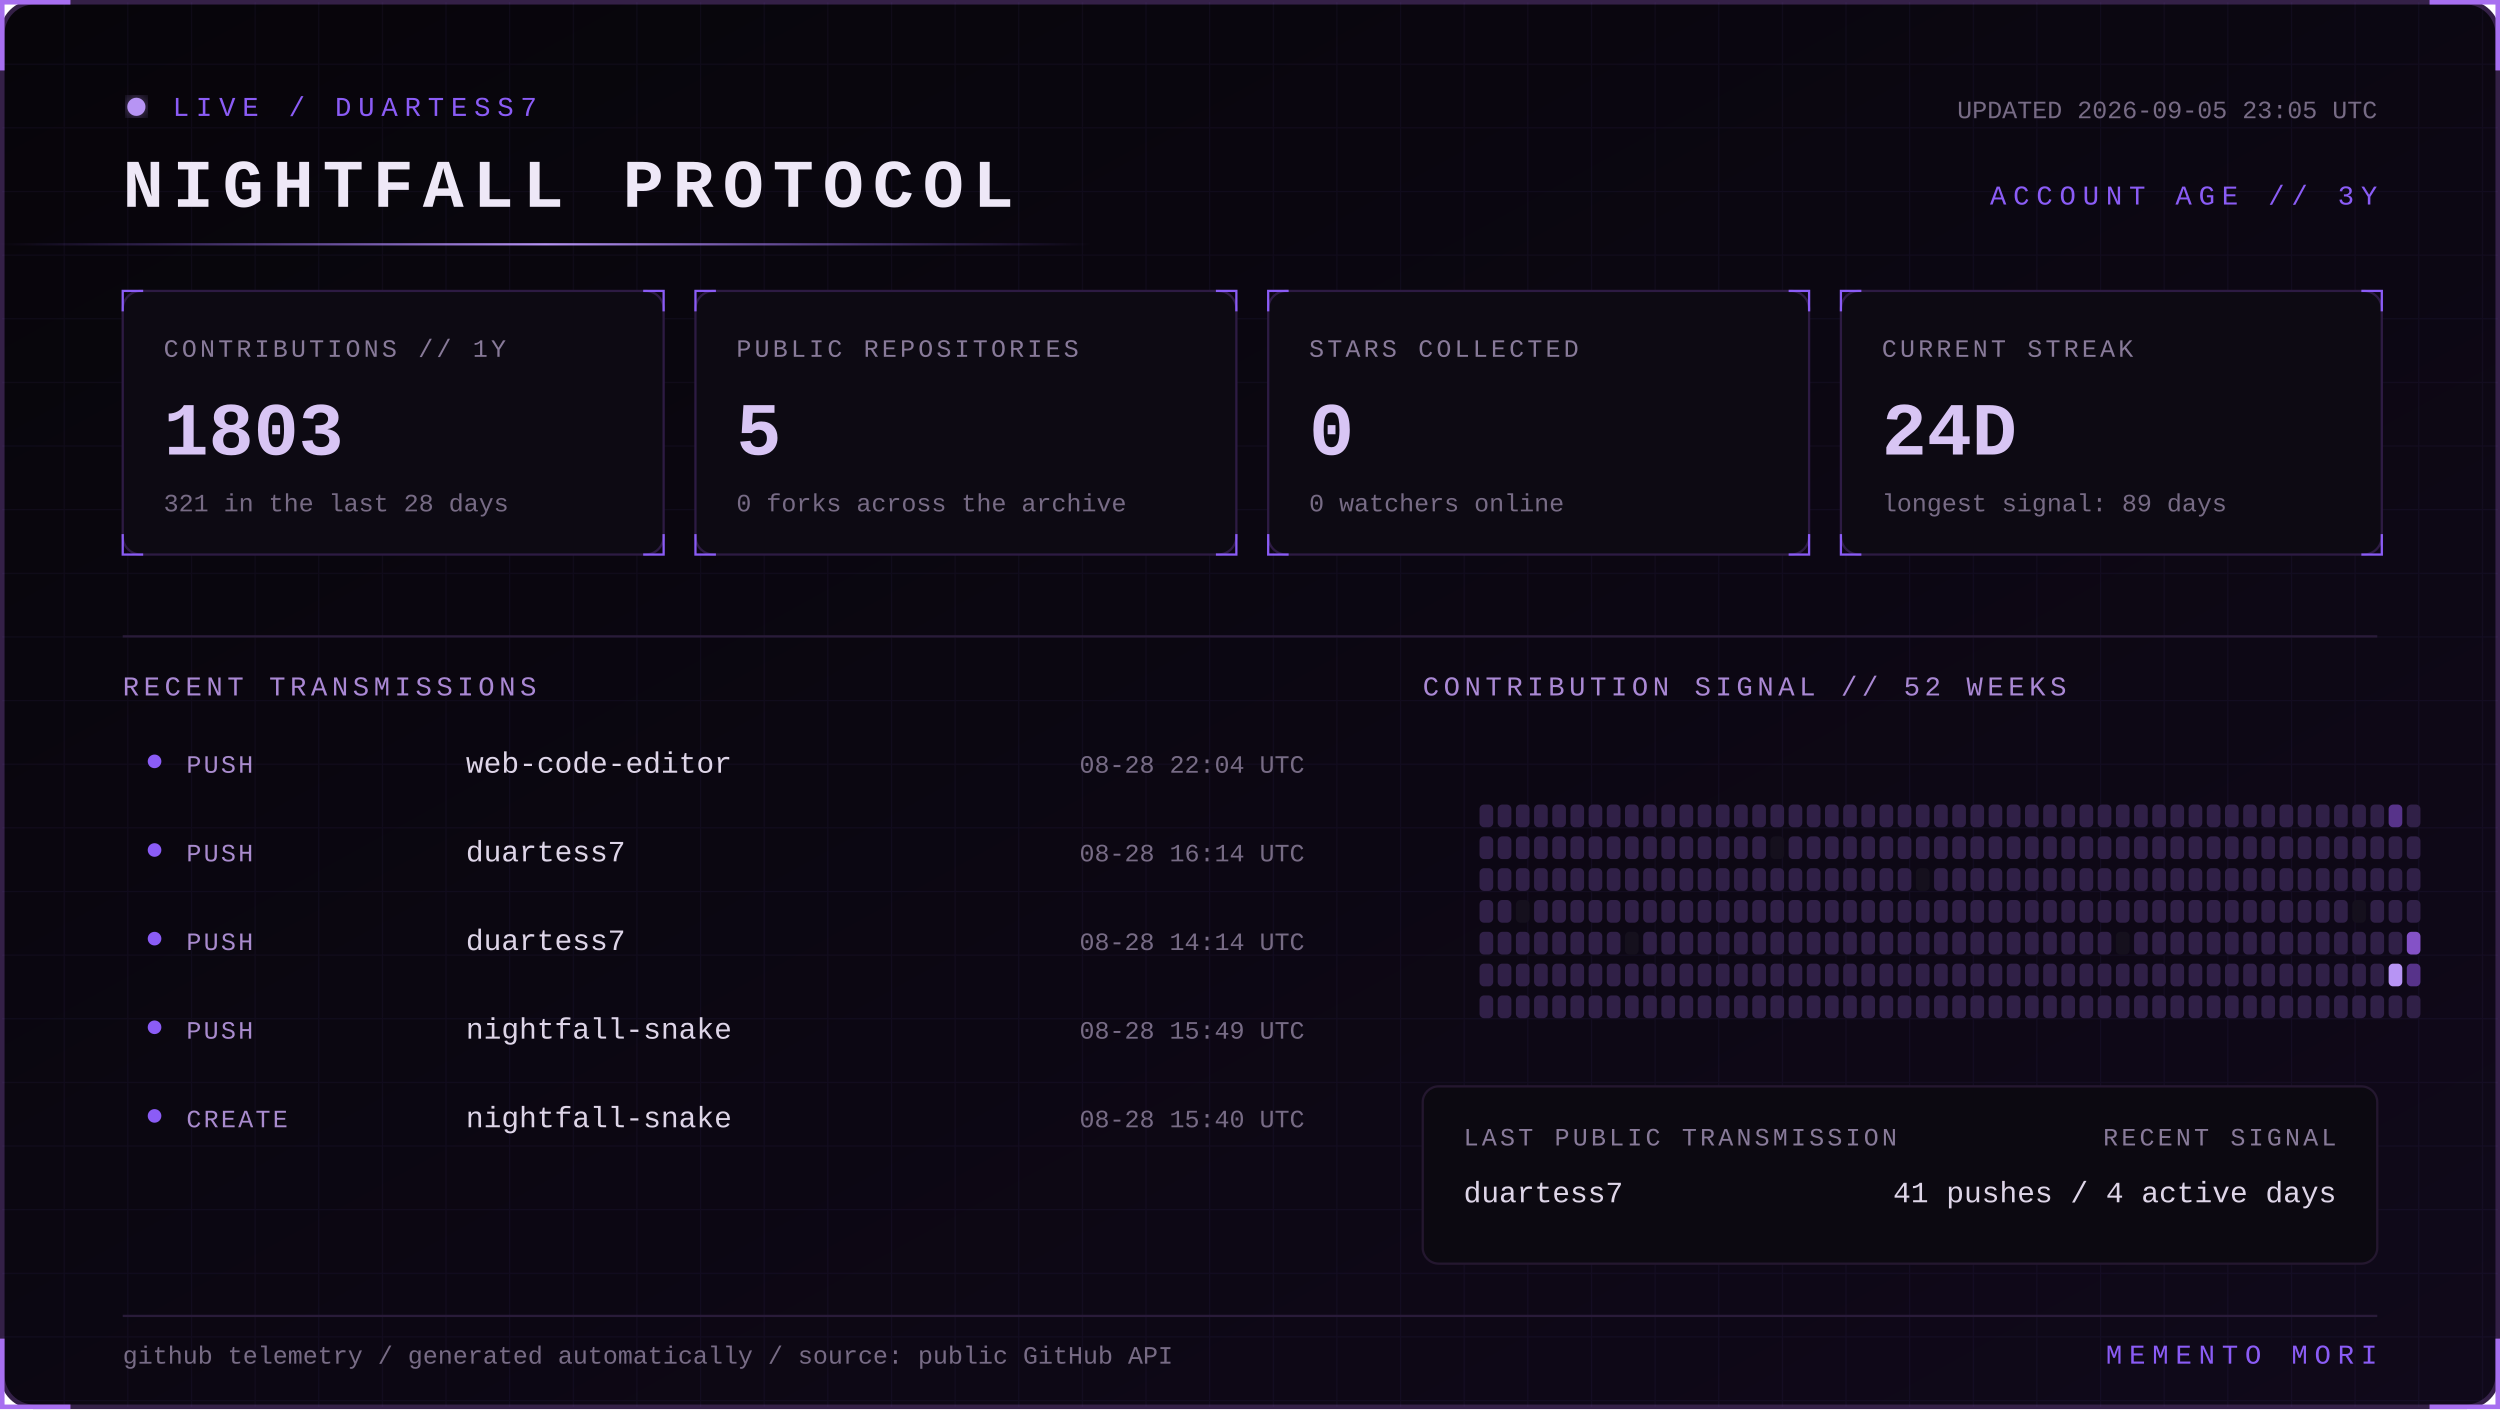
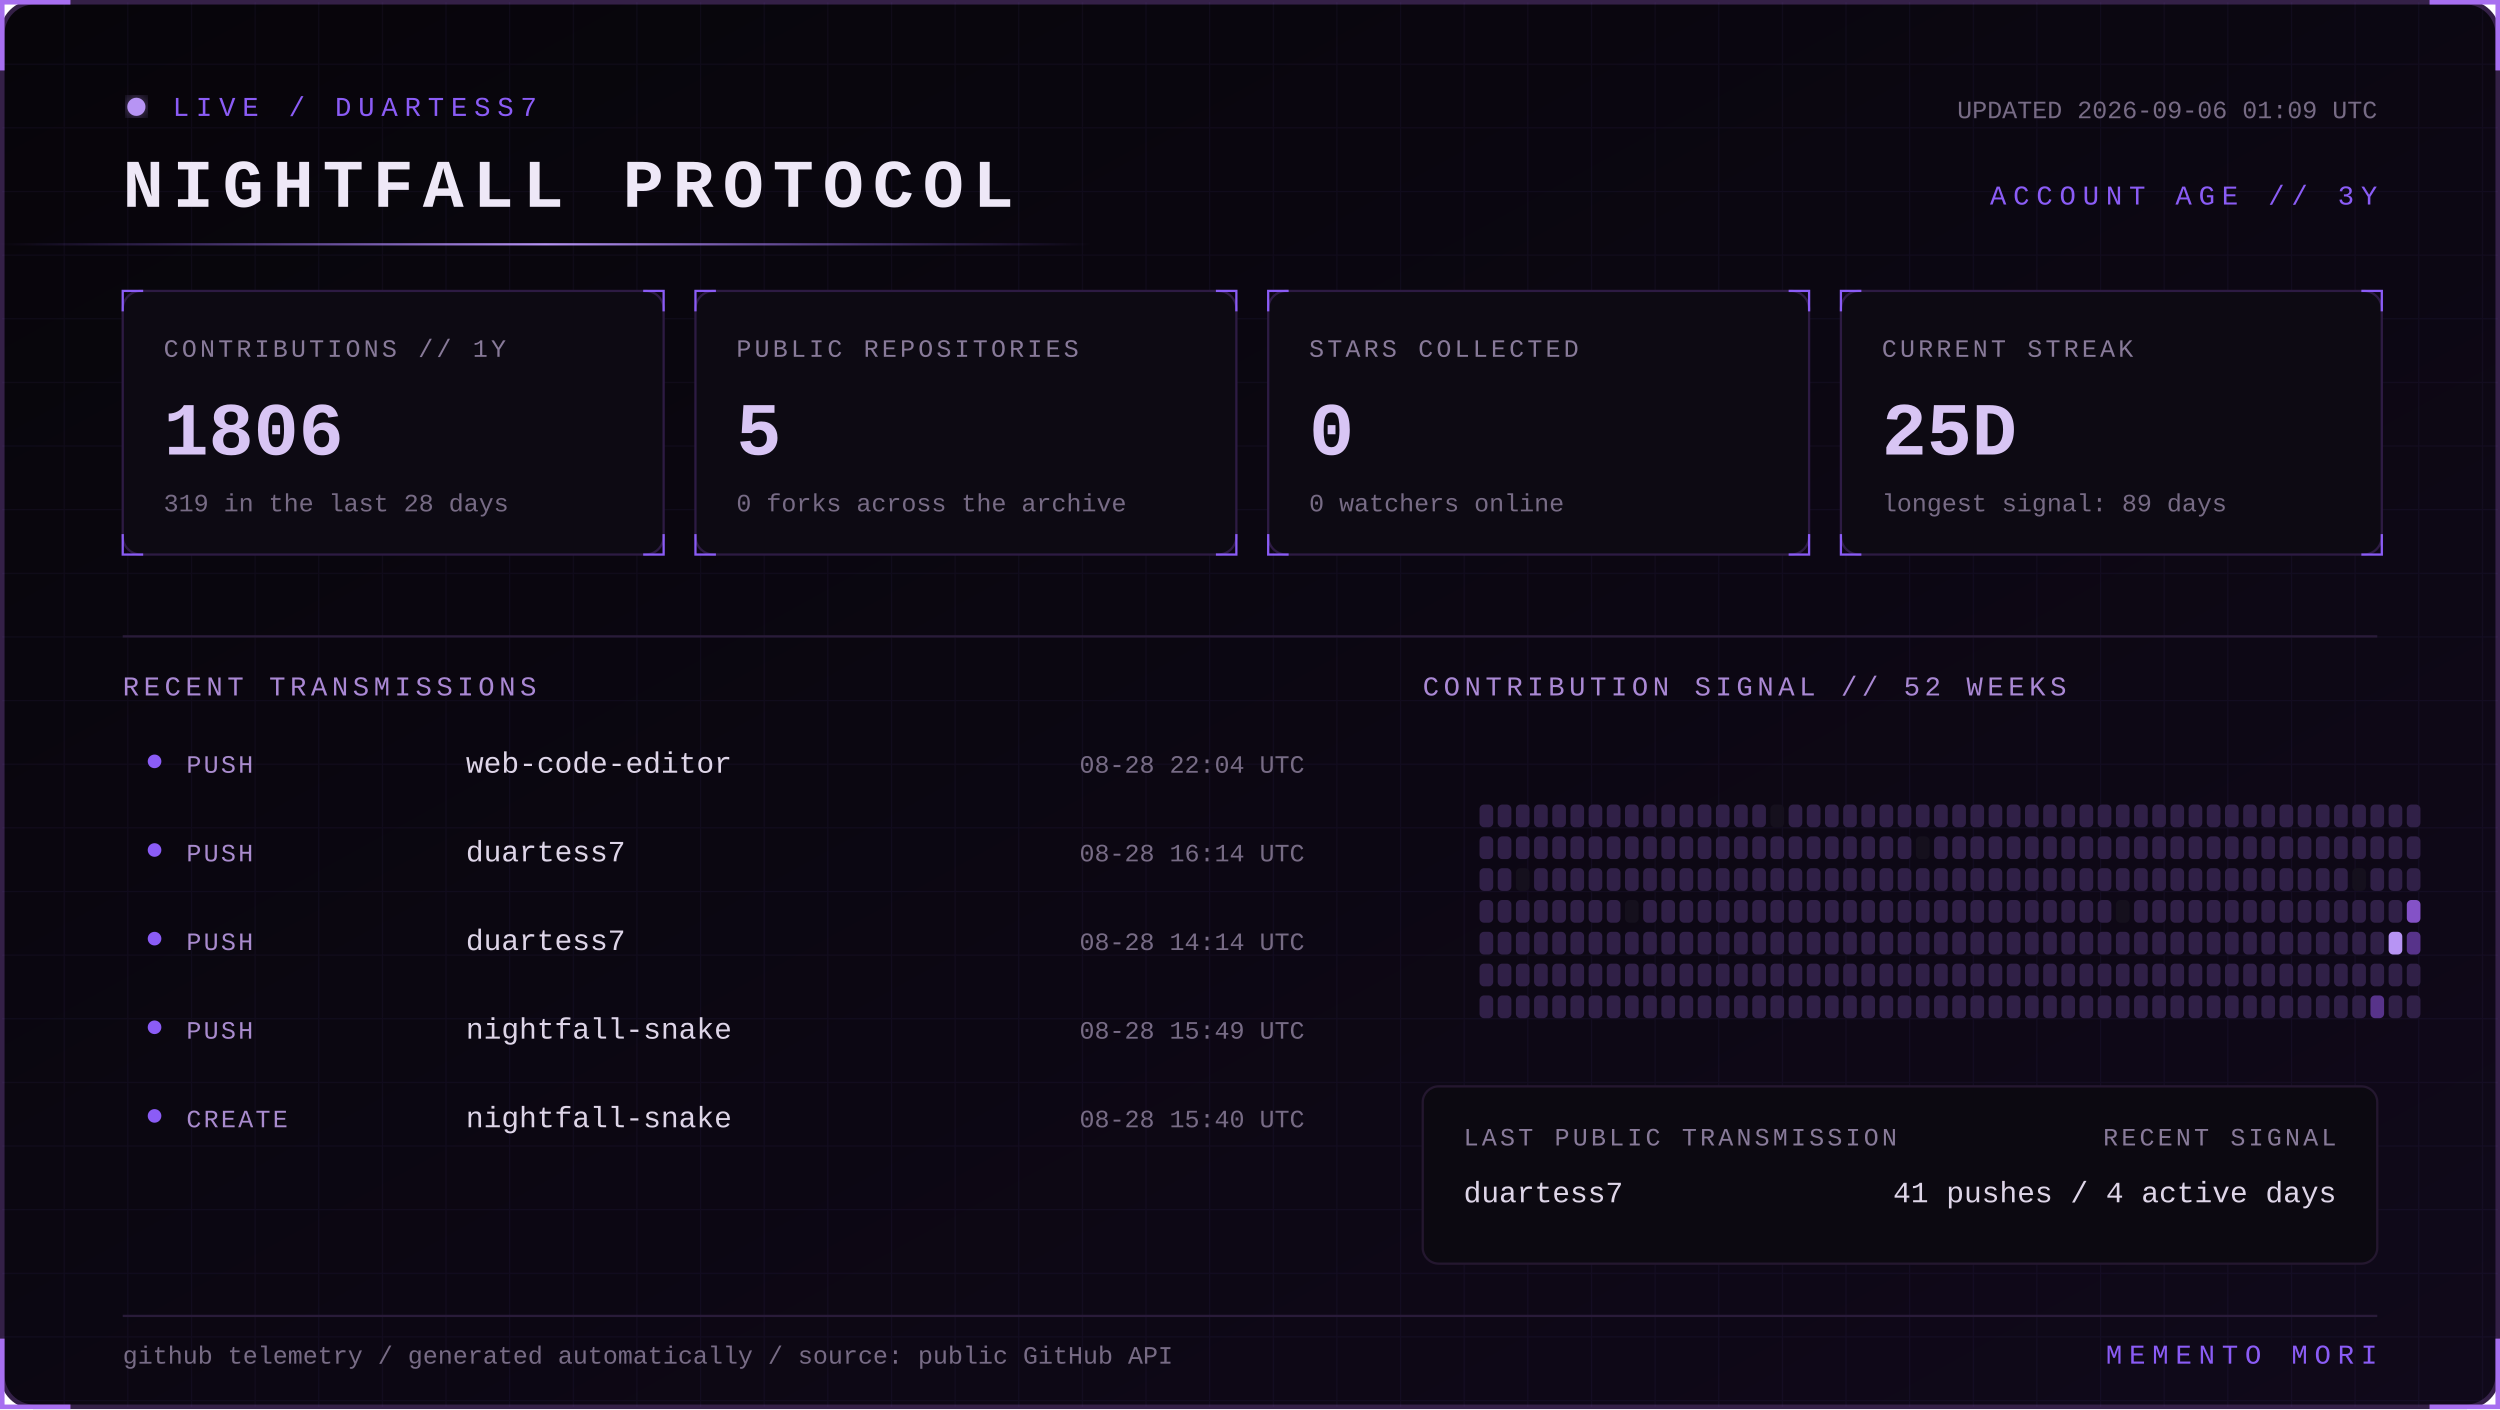
<svg xmlns="http://www.w3.org/2000/svg" width="1100" height="620" viewBox="0 0 1100 620" role="img" aria-labelledby="title desc">
  <defs>
    <linearGradient id="bg" x1="0" y1="0" x2="1" y2="1">
      <stop stop-color="#07050a" />
      <stop offset="1" stop-color="#10091a" />
    </linearGradient>
    <linearGradient id="beam">
      <stop stop-color="#8b5cf6" stop-opacity="0" />
      <stop offset=".5" stop-color="#b794f4" />
      <stop offset="1" stop-color="#8b5cf6" stop-opacity="0" />
    </linearGradient>
    <filter id="glow">
      <feGaussianBlur stdDeviation="4" result="b" />
      <feMerge>
        <feMergeNode in="b" />
        <feMergeNode in="SourceGraphic" />
      </feMerge>
    </filter>
    <pattern id="grid" width="28" height="28" patternUnits="userSpaceOnUse">
      <path d="M28 0H0V28" fill="none" stroke="#8b5cf6" stroke-opacity=".055" />
    </pattern>
    <style>
      text { font-family: Consolas, 'Courier New', monospace; }
      .kicker { fill:#8b5cf6; font-size:12px; letter-spacing:3px; }
      .title { fill:#eee8f7; font-size:30px; font-weight:700; letter-spacing:4px; }
      .label { fill:#887a99; font-size:11px; letter-spacing:1.4px; }
      .value { fill:#d8c5f4; font-size:33px; font-weight:700; }
      .detail,.pct { fill:#776b85; font-size:11px; }
      .section { fill:#aa88d4; font-size:12px; letter-spacing:2px; }
      .lang { fill:#ded5e8; font-size:13px; }
      .event { fill:#a98bce; font-size:11px; letter-spacing:1px; }
      .scan { animation:scan 5s linear infinite; }
      .blink { animation:blink 1.6s step-end infinite; }
      @keyframes scan { from { transform:translateX(-500px) } to { transform:translateX(1100px) } }
      @keyframes blink { 50% { opacity:.25 } }
    </style>
  </defs>
  <rect x="1" y="1" width="1098" height="618" rx="14" fill="url(#bg)" stroke="#342047" stroke-width="2" />
  <rect x="1" y="1" width="1098" height="618" rx="14" fill="url(#grid)" />
  <path d="M31 1H1v30 M1069 1h30v30 M1099 589v30h-30 M31 619H1v-30" stroke="#a76ff0" stroke-width="2" fill="none" />
  <g transform="translate(54 42)">
    <circle cx="6" cy="5" r="4" fill="#b794f4" filter="url(#glow)" class="blink" />
    <text x="22" y="9" class="kicker">LIVE / DUARTESS7</text>
    <text y="49" class="title">NIGHTFALL PROTOCOL</text>
-     <text x="992" y="10" text-anchor="end" class="detail">UPDATED 2026-09-05 23:05 UTC</text>
+     <text x="992" y="10" text-anchor="end" class="detail">UPDATED 2026-09-06 01:09 UTC</text>
    <text x="992" y="48" text-anchor="end" class="kicker">ACCOUNT AGE // 3Y</text>
  </g>
  <rect y="107" width="480" height="1" fill="url(#beam)" class="scan" />
  <g transform="translate(54 128)">
    <rect width="238" height="116" rx="8" fill="#0d0a13" stroke="#2d1b43" />
    <path d="M0 9V0h9 M229 0h9v9 M238 107v9h-9 M9 116H0v-9" stroke="#8b5cf6" fill="none" />
    <text x="18" y="29" class="label">CONTRIBUTIONS // 1Y</text>
-     <text x="18" y="72" class="value">1803</text>
-     <text x="18" y="97" class="detail">321 in the last 28 days</text>
+     <text x="18" y="72" class="value">1806</text>
+     <text x="18" y="97" class="detail">319 in the last 28 days</text>
  </g>
  <g transform="translate(306 128)">
    <rect width="238" height="116" rx="8" fill="#0d0a13" stroke="#2d1b43" />
    <path d="M0 9V0h9 M229 0h9v9 M238 107v9h-9 M9 116H0v-9" stroke="#8b5cf6" fill="none" />
    <text x="18" y="29" class="label">PUBLIC REPOSITORIES</text>
    <text x="18" y="72" class="value">5</text>
    <text x="18" y="97" class="detail">0 forks across the archive</text>
  </g>
  <g transform="translate(558 128)">
    <rect width="238" height="116" rx="8" fill="#0d0a13" stroke="#2d1b43" />
    <path d="M0 9V0h9 M229 0h9v9 M238 107v9h-9 M9 116H0v-9" stroke="#8b5cf6" fill="none" />
    <text x="18" y="29" class="label">STARS COLLECTED</text>
    <text x="18" y="72" class="value">0</text>
    <text x="18" y="97" class="detail">0 watchers online</text>
  </g>
  <g transform="translate(810 128)">
    <rect width="238" height="116" rx="8" fill="#0d0a13" stroke="#2d1b43" />
    <path d="M0 9V0h9 M229 0h9v9 M238 107v9h-9 M9 116H0v-9" stroke="#8b5cf6" fill="none" />
    <text x="18" y="29" class="label">CURRENT STREAK</text>
-     <text x="18" y="72" class="value">24D</text>
+     <text x="18" y="72" class="value">25D</text>
    <text x="18" y="97" class="detail">longest signal: 89 days</text>
  </g>
  <path d="M54 280H1046" stroke="#291b39" />
  <text x="54" y="306" class="section">RECENT TRANSMISSIONS</text>
  <text x="626" y="306" class="section">CONTRIBUTION SIGNAL // 52 WEEKS</text>
  <circle cx="68" cy="335" r="3" fill="#8b5cf6" />
  <text x="82" y="340" class="event">PUSH</text>
  <text x="205" y="340" class="lang">web-code-editor</text>
  <text x="574" y="340" text-anchor="end" class="pct">08-28 22:04 UTC</text>
  <circle cx="68" cy="374" r="3" fill="#8b5cf6" />
  <text x="82" y="379" class="event">PUSH</text>
  <text x="205" y="379" class="lang">duartess7</text>
  <text x="574" y="379" text-anchor="end" class="pct">08-28 16:14 UTC</text>
  <circle cx="68" cy="413" r="3" fill="#8b5cf6" />
  <text x="82" y="418" class="event">PUSH</text>
  <text x="205" y="418" class="lang">duartess7</text>
  <text x="574" y="418" text-anchor="end" class="pct">08-28 14:14 UTC</text>
  <circle cx="68" cy="452" r="3" fill="#8b5cf6" />
  <text x="82" y="457" class="event">PUSH</text>
  <text x="205" y="457" class="lang">nightfall-snake</text>
  <text x="574" y="457" text-anchor="end" class="pct">08-28 15:49 UTC</text>
  <circle cx="68" cy="491" r="3" fill="#8b5cf6" />
  <text x="82" y="496" class="event">CREATE</text>
  <text x="205" y="496" class="lang">nightfall-snake</text>
  <text x="574" y="496" text-anchor="end" class="pct">08-28 15:40 UTC</text>
  <g>
    <rect x="651" y="354" width="6" height="10" rx="2" fill="#302047" />
    <rect x="651" y="368" width="6" height="10" rx="2" fill="#302047" />
    <rect x="651" y="382" width="6" height="10" rx="2" fill="#302047" />
    <rect x="651" y="396" width="6" height="10" rx="2" fill="#302047" />
    <rect x="651" y="410" width="6" height="10" rx="2" fill="#302047" />
    <rect x="651" y="424" width="6" height="10" rx="2" fill="#302047" />
    <rect x="651" y="438" width="6" height="10" rx="2" fill="#302047" />
    <rect x="659" y="354" width="6" height="10" rx="2" fill="#302047" />
    <rect x="659" y="368" width="6" height="10" rx="2" fill="#302047" />
    <rect x="659" y="382" width="6" height="10" rx="2" fill="#302047" />
    <rect x="659" y="396" width="6" height="10" rx="2" fill="#302047" />
    <rect x="659" y="410" width="6" height="10" rx="2" fill="#302047" />
    <rect x="659" y="424" width="6" height="10" rx="2" fill="#302047" />
    <rect x="659" y="438" width="6" height="10" rx="2" fill="#302047" />
    <rect x="667" y="354" width="6" height="10" rx="2" fill="#302047" />
    <rect x="667" y="368" width="6" height="10" rx="2" fill="#302047" />
-     <rect x="667" y="382" width="6" height="10" rx="2" fill="#302047" />
-     <rect x="667" y="396" width="6" height="10" rx="2" fill="#15101d" />
+     <rect x="667" y="382" width="6" height="10" rx="2" fill="#15101d" />
+     <rect x="667" y="396" width="6" height="10" rx="2" fill="#302047" />
    <rect x="667" y="410" width="6" height="10" rx="2" fill="#302047" />
    <rect x="667" y="424" width="6" height="10" rx="2" fill="#302047" />
    <rect x="667" y="438" width="6" height="10" rx="2" fill="#302047" />
    <rect x="675" y="354" width="6" height="10" rx="2" fill="#302047" />
    <rect x="675" y="368" width="6" height="10" rx="2" fill="#302047" />
    <rect x="675" y="382" width="6" height="10" rx="2" fill="#302047" />
    <rect x="675" y="396" width="6" height="10" rx="2" fill="#302047" />
    <rect x="675" y="410" width="6" height="10" rx="2" fill="#302047" />
    <rect x="675" y="424" width="6" height="10" rx="2" fill="#302047" />
    <rect x="675" y="438" width="6" height="10" rx="2" fill="#302047" />
    <rect x="683" y="354" width="6" height="10" rx="2" fill="#302047" />
    <rect x="683" y="368" width="6" height="10" rx="2" fill="#302047" />
    <rect x="683" y="382" width="6" height="10" rx="2" fill="#302047" />
    <rect x="683" y="396" width="6" height="10" rx="2" fill="#302047" />
    <rect x="683" y="410" width="6" height="10" rx="2" fill="#302047" />
    <rect x="683" y="424" width="6" height="10" rx="2" fill="#302047" />
    <rect x="683" y="438" width="6" height="10" rx="2" fill="#302047" />
    <rect x="691" y="354" width="6" height="10" rx="2" fill="#302047" />
    <rect x="691" y="368" width="6" height="10" rx="2" fill="#302047" />
    <rect x="691" y="382" width="6" height="10" rx="2" fill="#302047" />
    <rect x="691" y="396" width="6" height="10" rx="2" fill="#302047" />
    <rect x="691" y="410" width="6" height="10" rx="2" fill="#302047" />
    <rect x="691" y="424" width="6" height="10" rx="2" fill="#302047" />
    <rect x="691" y="438" width="6" height="10" rx="2" fill="#302047" />
    <rect x="699" y="354" width="6" height="10" rx="2" fill="#302047" />
    <rect x="699" y="368" width="6" height="10" rx="2" fill="#302047" />
    <rect x="699" y="382" width="6" height="10" rx="2" fill="#302047" />
    <rect x="699" y="396" width="6" height="10" rx="2" fill="#302047" />
    <rect x="699" y="410" width="6" height="10" rx="2" fill="#302047" />
    <rect x="699" y="424" width="6" height="10" rx="2" fill="#302047" />
    <rect x="699" y="438" width="6" height="10" rx="2" fill="#302047" />
    <rect x="707" y="354" width="6" height="10" rx="2" fill="#302047" />
    <rect x="707" y="368" width="6" height="10" rx="2" fill="#302047" />
    <rect x="707" y="382" width="6" height="10" rx="2" fill="#302047" />
    <rect x="707" y="396" width="6" height="10" rx="2" fill="#302047" />
    <rect x="707" y="410" width="6" height="10" rx="2" fill="#302047" />
    <rect x="707" y="424" width="6" height="10" rx="2" fill="#302047" />
    <rect x="707" y="438" width="6" height="10" rx="2" fill="#302047" />
    <rect x="715" y="354" width="6" height="10" rx="2" fill="#302047" />
    <rect x="715" y="368" width="6" height="10" rx="2" fill="#302047" />
    <rect x="715" y="382" width="6" height="10" rx="2" fill="#302047" />
-     <rect x="715" y="396" width="6" height="10" rx="2" fill="#302047" />
-     <rect x="715" y="410" width="6" height="10" rx="2" fill="#15101d" />
+     <rect x="715" y="396" width="6" height="10" rx="2" fill="#15101d" />
+     <rect x="715" y="410" width="6" height="10" rx="2" fill="#302047" />
    <rect x="715" y="424" width="6" height="10" rx="2" fill="#302047" />
    <rect x="715" y="438" width="6" height="10" rx="2" fill="#302047" />
    <rect x="723" y="354" width="6" height="10" rx="2" fill="#302047" />
    <rect x="723" y="368" width="6" height="10" rx="2" fill="#302047" />
    <rect x="723" y="382" width="6" height="10" rx="2" fill="#302047" />
    <rect x="723" y="396" width="6" height="10" rx="2" fill="#302047" />
    <rect x="723" y="410" width="6" height="10" rx="2" fill="#302047" />
    <rect x="723" y="424" width="6" height="10" rx="2" fill="#302047" />
    <rect x="723" y="438" width="6" height="10" rx="2" fill="#302047" />
    <rect x="731" y="354" width="6" height="10" rx="2" fill="#302047" />
    <rect x="731" y="368" width="6" height="10" rx="2" fill="#302047" />
    <rect x="731" y="382" width="6" height="10" rx="2" fill="#302047" />
    <rect x="731" y="396" width="6" height="10" rx="2" fill="#302047" />
    <rect x="731" y="410" width="6" height="10" rx="2" fill="#302047" />
    <rect x="731" y="424" width="6" height="10" rx="2" fill="#302047" />
    <rect x="731" y="438" width="6" height="10" rx="2" fill="#302047" />
    <rect x="739" y="354" width="6" height="10" rx="2" fill="#302047" />
    <rect x="739" y="368" width="6" height="10" rx="2" fill="#302047" />
    <rect x="739" y="382" width="6" height="10" rx="2" fill="#302047" />
    <rect x="739" y="396" width="6" height="10" rx="2" fill="#302047" />
    <rect x="739" y="410" width="6" height="10" rx="2" fill="#302047" />
    <rect x="739" y="424" width="6" height="10" rx="2" fill="#302047" />
    <rect x="739" y="438" width="6" height="10" rx="2" fill="#302047" />
    <rect x="747" y="354" width="6" height="10" rx="2" fill="#302047" />
    <rect x="747" y="368" width="6" height="10" rx="2" fill="#302047" />
    <rect x="747" y="382" width="6" height="10" rx="2" fill="#302047" />
    <rect x="747" y="396" width="6" height="10" rx="2" fill="#302047" />
    <rect x="747" y="410" width="6" height="10" rx="2" fill="#302047" />
    <rect x="747" y="424" width="6" height="10" rx="2" fill="#302047" />
    <rect x="747" y="438" width="6" height="10" rx="2" fill="#302047" />
    <rect x="755" y="354" width="6" height="10" rx="2" fill="#302047" />
    <rect x="755" y="368" width="6" height="10" rx="2" fill="#302047" />
    <rect x="755" y="382" width="6" height="10" rx="2" fill="#302047" />
    <rect x="755" y="396" width="6" height="10" rx="2" fill="#302047" />
    <rect x="755" y="410" width="6" height="10" rx="2" fill="#302047" />
    <rect x="755" y="424" width="6" height="10" rx="2" fill="#302047" />
    <rect x="755" y="438" width="6" height="10" rx="2" fill="#302047" />
    <rect x="763" y="354" width="6" height="10" rx="2" fill="#302047" />
    <rect x="763" y="368" width="6" height="10" rx="2" fill="#302047" />
    <rect x="763" y="382" width="6" height="10" rx="2" fill="#302047" />
    <rect x="763" y="396" width="6" height="10" rx="2" fill="#302047" />
    <rect x="763" y="410" width="6" height="10" rx="2" fill="#302047" />
    <rect x="763" y="424" width="6" height="10" rx="2" fill="#302047" />
    <rect x="763" y="438" width="6" height="10" rx="2" fill="#302047" />
    <rect x="771" y="354" width="6" height="10" rx="2" fill="#302047" />
    <rect x="771" y="368" width="6" height="10" rx="2" fill="#302047" />
    <rect x="771" y="382" width="6" height="10" rx="2" fill="#302047" />
    <rect x="771" y="396" width="6" height="10" rx="2" fill="#302047" />
    <rect x="771" y="410" width="6" height="10" rx="2" fill="#302047" />
    <rect x="771" y="424" width="6" height="10" rx="2" fill="#302047" />
    <rect x="771" y="438" width="6" height="10" rx="2" fill="#302047" />
-     <rect x="779" y="354" width="6" height="10" rx="2" fill="#302047" />
-     <rect x="779" y="368" width="6" height="10" rx="2" fill="#15101d" />
+     <rect x="779" y="354" width="6" height="10" rx="2" fill="#15101d" />
+     <rect x="779" y="368" width="6" height="10" rx="2" fill="#302047" />
    <rect x="779" y="382" width="6" height="10" rx="2" fill="#302047" />
    <rect x="779" y="396" width="6" height="10" rx="2" fill="#302047" />
    <rect x="779" y="410" width="6" height="10" rx="2" fill="#302047" />
    <rect x="779" y="424" width="6" height="10" rx="2" fill="#302047" />
    <rect x="779" y="438" width="6" height="10" rx="2" fill="#302047" />
    <rect x="787" y="354" width="6" height="10" rx="2" fill="#302047" />
    <rect x="787" y="368" width="6" height="10" rx="2" fill="#302047" />
    <rect x="787" y="382" width="6" height="10" rx="2" fill="#302047" />
    <rect x="787" y="396" width="6" height="10" rx="2" fill="#302047" />
    <rect x="787" y="410" width="6" height="10" rx="2" fill="#302047" />
    <rect x="787" y="424" width="6" height="10" rx="2" fill="#302047" />
    <rect x="787" y="438" width="6" height="10" rx="2" fill="#302047" />
    <rect x="795" y="354" width="6" height="10" rx="2" fill="#302047" />
    <rect x="795" y="368" width="6" height="10" rx="2" fill="#302047" />
    <rect x="795" y="382" width="6" height="10" rx="2" fill="#302047" />
    <rect x="795" y="396" width="6" height="10" rx="2" fill="#302047" />
    <rect x="795" y="410" width="6" height="10" rx="2" fill="#302047" />
    <rect x="795" y="424" width="6" height="10" rx="2" fill="#302047" />
    <rect x="795" y="438" width="6" height="10" rx="2" fill="#302047" />
    <rect x="803" y="354" width="6" height="10" rx="2" fill="#302047" />
    <rect x="803" y="368" width="6" height="10" rx="2" fill="#302047" />
    <rect x="803" y="382" width="6" height="10" rx="2" fill="#302047" />
    <rect x="803" y="396" width="6" height="10" rx="2" fill="#302047" />
    <rect x="803" y="410" width="6" height="10" rx="2" fill="#302047" />
    <rect x="803" y="424" width="6" height="10" rx="2" fill="#302047" />
    <rect x="803" y="438" width="6" height="10" rx="2" fill="#302047" />
    <rect x="811" y="354" width="6" height="10" rx="2" fill="#302047" />
    <rect x="811" y="368" width="6" height="10" rx="2" fill="#302047" />
    <rect x="811" y="382" width="6" height="10" rx="2" fill="#302047" />
    <rect x="811" y="396" width="6" height="10" rx="2" fill="#302047" />
    <rect x="811" y="410" width="6" height="10" rx="2" fill="#302047" />
    <rect x="811" y="424" width="6" height="10" rx="2" fill="#302047" />
    <rect x="811" y="438" width="6" height="10" rx="2" fill="#302047" />
    <rect x="819" y="354" width="6" height="10" rx="2" fill="#302047" />
    <rect x="819" y="368" width="6" height="10" rx="2" fill="#302047" />
    <rect x="819" y="382" width="6" height="10" rx="2" fill="#302047" />
    <rect x="819" y="396" width="6" height="10" rx="2" fill="#302047" />
    <rect x="819" y="410" width="6" height="10" rx="2" fill="#302047" />
    <rect x="819" y="424" width="6" height="10" rx="2" fill="#302047" />
    <rect x="819" y="438" width="6" height="10" rx="2" fill="#302047" />
    <rect x="827" y="354" width="6" height="10" rx="2" fill="#302047" />
    <rect x="827" y="368" width="6" height="10" rx="2" fill="#302047" />
    <rect x="827" y="382" width="6" height="10" rx="2" fill="#302047" />
    <rect x="827" y="396" width="6" height="10" rx="2" fill="#302047" />
    <rect x="827" y="410" width="6" height="10" rx="2" fill="#302047" />
    <rect x="827" y="424" width="6" height="10" rx="2" fill="#302047" />
    <rect x="827" y="438" width="6" height="10" rx="2" fill="#302047" />
    <rect x="835" y="354" width="6" height="10" rx="2" fill="#302047" />
    <rect x="835" y="368" width="6" height="10" rx="2" fill="#302047" />
    <rect x="835" y="382" width="6" height="10" rx="2" fill="#302047" />
    <rect x="835" y="396" width="6" height="10" rx="2" fill="#302047" />
    <rect x="835" y="410" width="6" height="10" rx="2" fill="#302047" />
    <rect x="835" y="424" width="6" height="10" rx="2" fill="#302047" />
    <rect x="835" y="438" width="6" height="10" rx="2" fill="#302047" />
    <rect x="843" y="354" width="6" height="10" rx="2" fill="#302047" />
-     <rect x="843" y="368" width="6" height="10" rx="2" fill="#302047" />
-     <rect x="843" y="382" width="6" height="10" rx="2" fill="#15101d" />
+     <rect x="843" y="368" width="6" height="10" rx="2" fill="#15101d" />
+     <rect x="843" y="382" width="6" height="10" rx="2" fill="#302047" />
    <rect x="843" y="396" width="6" height="10" rx="2" fill="#302047" />
    <rect x="843" y="410" width="6" height="10" rx="2" fill="#302047" />
    <rect x="843" y="424" width="6" height="10" rx="2" fill="#302047" />
    <rect x="843" y="438" width="6" height="10" rx="2" fill="#302047" />
    <rect x="851" y="354" width="6" height="10" rx="2" fill="#302047" />
    <rect x="851" y="368" width="6" height="10" rx="2" fill="#302047" />
    <rect x="851" y="382" width="6" height="10" rx="2" fill="#302047" />
    <rect x="851" y="396" width="6" height="10" rx="2" fill="#302047" />
    <rect x="851" y="410" width="6" height="10" rx="2" fill="#302047" />
    <rect x="851" y="424" width="6" height="10" rx="2" fill="#302047" />
    <rect x="851" y="438" width="6" height="10" rx="2" fill="#302047" />
    <rect x="859" y="354" width="6" height="10" rx="2" fill="#302047" />
    <rect x="859" y="368" width="6" height="10" rx="2" fill="#302047" />
    <rect x="859" y="382" width="6" height="10" rx="2" fill="#302047" />
    <rect x="859" y="396" width="6" height="10" rx="2" fill="#302047" />
    <rect x="859" y="410" width="6" height="10" rx="2" fill="#302047" />
    <rect x="859" y="424" width="6" height="10" rx="2" fill="#302047" />
    <rect x="859" y="438" width="6" height="10" rx="2" fill="#302047" />
    <rect x="867" y="354" width="6" height="10" rx="2" fill="#302047" />
    <rect x="867" y="368" width="6" height="10" rx="2" fill="#302047" />
    <rect x="867" y="382" width="6" height="10" rx="2" fill="#302047" />
    <rect x="867" y="396" width="6" height="10" rx="2" fill="#302047" />
    <rect x="867" y="410" width="6" height="10" rx="2" fill="#302047" />
    <rect x="867" y="424" width="6" height="10" rx="2" fill="#302047" />
    <rect x="867" y="438" width="6" height="10" rx="2" fill="#302047" />
    <rect x="875" y="354" width="6" height="10" rx="2" fill="#302047" />
    <rect x="875" y="368" width="6" height="10" rx="2" fill="#302047" />
    <rect x="875" y="382" width="6" height="10" rx="2" fill="#302047" />
    <rect x="875" y="396" width="6" height="10" rx="2" fill="#302047" />
    <rect x="875" y="410" width="6" height="10" rx="2" fill="#302047" />
    <rect x="875" y="424" width="6" height="10" rx="2" fill="#302047" />
    <rect x="875" y="438" width="6" height="10" rx="2" fill="#302047" />
    <rect x="883" y="354" width="6" height="10" rx="2" fill="#302047" />
    <rect x="883" y="368" width="6" height="10" rx="2" fill="#302047" />
    <rect x="883" y="382" width="6" height="10" rx="2" fill="#302047" />
    <rect x="883" y="396" width="6" height="10" rx="2" fill="#302047" />
    <rect x="883" y="410" width="6" height="10" rx="2" fill="#302047" />
    <rect x="883" y="424" width="6" height="10" rx="2" fill="#302047" />
    <rect x="883" y="438" width="6" height="10" rx="2" fill="#302047" />
    <rect x="891" y="354" width="6" height="10" rx="2" fill="#302047" />
    <rect x="891" y="368" width="6" height="10" rx="2" fill="#302047" />
    <rect x="891" y="382" width="6" height="10" rx="2" fill="#302047" />
    <rect x="891" y="396" width="6" height="10" rx="2" fill="#302047" />
    <rect x="891" y="410" width="6" height="10" rx="2" fill="#302047" />
    <rect x="891" y="424" width="6" height="10" rx="2" fill="#302047" />
    <rect x="891" y="438" width="6" height="10" rx="2" fill="#302047" />
    <rect x="899" y="354" width="6" height="10" rx="2" fill="#302047" />
    <rect x="899" y="368" width="6" height="10" rx="2" fill="#302047" />
    <rect x="899" y="382" width="6" height="10" rx="2" fill="#302047" />
    <rect x="899" y="396" width="6" height="10" rx="2" fill="#302047" />
    <rect x="899" y="410" width="6" height="10" rx="2" fill="#302047" />
    <rect x="899" y="424" width="6" height="10" rx="2" fill="#302047" />
    <rect x="899" y="438" width="6" height="10" rx="2" fill="#302047" />
    <rect x="907" y="354" width="6" height="10" rx="2" fill="#302047" />
    <rect x="907" y="368" width="6" height="10" rx="2" fill="#302047" />
    <rect x="907" y="382" width="6" height="10" rx="2" fill="#302047" />
    <rect x="907" y="396" width="6" height="10" rx="2" fill="#302047" />
    <rect x="907" y="410" width="6" height="10" rx="2" fill="#302047" />
    <rect x="907" y="424" width="6" height="10" rx="2" fill="#302047" />
    <rect x="907" y="438" width="6" height="10" rx="2" fill="#302047" />
    <rect x="915" y="354" width="6" height="10" rx="2" fill="#302047" />
    <rect x="915" y="368" width="6" height="10" rx="2" fill="#302047" />
    <rect x="915" y="382" width="6" height="10" rx="2" fill="#302047" />
    <rect x="915" y="396" width="6" height="10" rx="2" fill="#302047" />
    <rect x="915" y="410" width="6" height="10" rx="2" fill="#302047" />
    <rect x="915" y="424" width="6" height="10" rx="2" fill="#302047" />
    <rect x="915" y="438" width="6" height="10" rx="2" fill="#302047" />
    <rect x="923" y="354" width="6" height="10" rx="2" fill="#302047" />
    <rect x="923" y="368" width="6" height="10" rx="2" fill="#302047" />
    <rect x="923" y="382" width="6" height="10" rx="2" fill="#302047" />
    <rect x="923" y="396" width="6" height="10" rx="2" fill="#302047" />
    <rect x="923" y="410" width="6" height="10" rx="2" fill="#302047" />
    <rect x="923" y="424" width="6" height="10" rx="2" fill="#302047" />
    <rect x="923" y="438" width="6" height="10" rx="2" fill="#302047" />
    <rect x="931" y="354" width="6" height="10" rx="2" fill="#302047" />
    <rect x="931" y="368" width="6" height="10" rx="2" fill="#302047" />
    <rect x="931" y="382" width="6" height="10" rx="2" fill="#302047" />
-     <rect x="931" y="396" width="6" height="10" rx="2" fill="#302047" />
-     <rect x="931" y="410" width="6" height="10" rx="2" fill="#15101d" />
+     <rect x="931" y="396" width="6" height="10" rx="2" fill="#15101d" />
+     <rect x="931" y="410" width="6" height="10" rx="2" fill="#302047" />
    <rect x="931" y="424" width="6" height="10" rx="2" fill="#302047" />
    <rect x="931" y="438" width="6" height="10" rx="2" fill="#302047" />
    <rect x="939" y="354" width="6" height="10" rx="2" fill="#302047" />
    <rect x="939" y="368" width="6" height="10" rx="2" fill="#302047" />
    <rect x="939" y="382" width="6" height="10" rx="2" fill="#302047" />
    <rect x="939" y="396" width="6" height="10" rx="2" fill="#302047" />
    <rect x="939" y="410" width="6" height="10" rx="2" fill="#302047" />
    <rect x="939" y="424" width="6" height="10" rx="2" fill="#302047" />
    <rect x="939" y="438" width="6" height="10" rx="2" fill="#302047" />
    <rect x="947" y="354" width="6" height="10" rx="2" fill="#302047" />
    <rect x="947" y="368" width="6" height="10" rx="2" fill="#302047" />
    <rect x="947" y="382" width="6" height="10" rx="2" fill="#302047" />
    <rect x="947" y="396" width="6" height="10" rx="2" fill="#302047" />
    <rect x="947" y="410" width="6" height="10" rx="2" fill="#302047" />
    <rect x="947" y="424" width="6" height="10" rx="2" fill="#302047" />
    <rect x="947" y="438" width="6" height="10" rx="2" fill="#302047" />
    <rect x="955" y="354" width="6" height="10" rx="2" fill="#302047" />
    <rect x="955" y="368" width="6" height="10" rx="2" fill="#302047" />
    <rect x="955" y="382" width="6" height="10" rx="2" fill="#302047" />
    <rect x="955" y="396" width="6" height="10" rx="2" fill="#302047" />
    <rect x="955" y="410" width="6" height="10" rx="2" fill="#302047" />
    <rect x="955" y="424" width="6" height="10" rx="2" fill="#302047" />
    <rect x="955" y="438" width="6" height="10" rx="2" fill="#302047" />
    <rect x="963" y="354" width="6" height="10" rx="2" fill="#302047" />
    <rect x="963" y="368" width="6" height="10" rx="2" fill="#302047" />
    <rect x="963" y="382" width="6" height="10" rx="2" fill="#302047" />
    <rect x="963" y="396" width="6" height="10" rx="2" fill="#302047" />
    <rect x="963" y="410" width="6" height="10" rx="2" fill="#302047" />
    <rect x="963" y="424" width="6" height="10" rx="2" fill="#302047" />
    <rect x="963" y="438" width="6" height="10" rx="2" fill="#302047" />
    <rect x="971" y="354" width="6" height="10" rx="2" fill="#302047" />
    <rect x="971" y="368" width="6" height="10" rx="2" fill="#302047" />
    <rect x="971" y="382" width="6" height="10" rx="2" fill="#302047" />
    <rect x="971" y="396" width="6" height="10" rx="2" fill="#302047" />
    <rect x="971" y="410" width="6" height="10" rx="2" fill="#302047" />
    <rect x="971" y="424" width="6" height="10" rx="2" fill="#302047" />
    <rect x="971" y="438" width="6" height="10" rx="2" fill="#302047" />
    <rect x="979" y="354" width="6" height="10" rx="2" fill="#302047" />
    <rect x="979" y="368" width="6" height="10" rx="2" fill="#302047" />
    <rect x="979" y="382" width="6" height="10" rx="2" fill="#302047" />
    <rect x="979" y="396" width="6" height="10" rx="2" fill="#302047" />
    <rect x="979" y="410" width="6" height="10" rx="2" fill="#302047" />
    <rect x="979" y="424" width="6" height="10" rx="2" fill="#302047" />
    <rect x="979" y="438" width="6" height="10" rx="2" fill="#302047" />
    <rect x="987" y="354" width="6" height="10" rx="2" fill="#302047" />
    <rect x="987" y="368" width="6" height="10" rx="2" fill="#302047" />
    <rect x="987" y="382" width="6" height="10" rx="2" fill="#302047" />
    <rect x="987" y="396" width="6" height="10" rx="2" fill="#302047" />
    <rect x="987" y="410" width="6" height="10" rx="2" fill="#302047" />
    <rect x="987" y="424" width="6" height="10" rx="2" fill="#302047" />
    <rect x="987" y="438" width="6" height="10" rx="2" fill="#302047" />
    <rect x="995" y="354" width="6" height="10" rx="2" fill="#302047" />
    <rect x="995" y="368" width="6" height="10" rx="2" fill="#302047" />
    <rect x="995" y="382" width="6" height="10" rx="2" fill="#302047" />
    <rect x="995" y="396" width="6" height="10" rx="2" fill="#302047" />
    <rect x="995" y="410" width="6" height="10" rx="2" fill="#302047" />
    <rect x="995" y="424" width="6" height="10" rx="2" fill="#302047" />
    <rect x="995" y="438" width="6" height="10" rx="2" fill="#302047" />
    <rect x="1003" y="354" width="6" height="10" rx="2" fill="#302047" />
    <rect x="1003" y="368" width="6" height="10" rx="2" fill="#302047" />
    <rect x="1003" y="382" width="6" height="10" rx="2" fill="#302047" />
    <rect x="1003" y="396" width="6" height="10" rx="2" fill="#302047" />
    <rect x="1003" y="410" width="6" height="10" rx="2" fill="#302047" />
    <rect x="1003" y="424" width="6" height="10" rx="2" fill="#302047" />
    <rect x="1003" y="438" width="6" height="10" rx="2" fill="#302047" />
    <rect x="1011" y="354" width="6" height="10" rx="2" fill="#302047" />
    <rect x="1011" y="368" width="6" height="10" rx="2" fill="#302047" />
    <rect x="1011" y="382" width="6" height="10" rx="2" fill="#302047" />
    <rect x="1011" y="396" width="6" height="10" rx="2" fill="#302047" />
    <rect x="1011" y="410" width="6" height="10" rx="2" fill="#302047" />
    <rect x="1011" y="424" width="6" height="10" rx="2" fill="#302047" />
    <rect x="1011" y="438" width="6" height="10" rx="2" fill="#302047" />
    <rect x="1019" y="354" width="6" height="10" rx="2" fill="#302047" />
    <rect x="1019" y="368" width="6" height="10" rx="2" fill="#302047" />
    <rect x="1019" y="382" width="6" height="10" rx="2" fill="#302047" />
    <rect x="1019" y="396" width="6" height="10" rx="2" fill="#302047" />
    <rect x="1019" y="410" width="6" height="10" rx="2" fill="#302047" />
    <rect x="1019" y="424" width="6" height="10" rx="2" fill="#302047" />
    <rect x="1019" y="438" width="6" height="10" rx="2" fill="#302047" />
    <rect x="1027" y="354" width="6" height="10" rx="2" fill="#302047" />
    <rect x="1027" y="368" width="6" height="10" rx="2" fill="#302047" />
    <rect x="1027" y="382" width="6" height="10" rx="2" fill="#302047" />
    <rect x="1027" y="396" width="6" height="10" rx="2" fill="#302047" />
    <rect x="1027" y="410" width="6" height="10" rx="2" fill="#302047" />
    <rect x="1027" y="424" width="6" height="10" rx="2" fill="#302047" />
    <rect x="1027" y="438" width="6" height="10" rx="2" fill="#302047" />
    <rect x="1035" y="354" width="6" height="10" rx="2" fill="#302047" />
    <rect x="1035" y="368" width="6" height="10" rx="2" fill="#302047" />
-     <rect x="1035" y="382" width="6" height="10" rx="2" fill="#302047" />
-     <rect x="1035" y="396" width="6" height="10" rx="2" fill="#15101d" />
+     <rect x="1035" y="382" width="6" height="10" rx="2" fill="#15101d" />
+     <rect x="1035" y="396" width="6" height="10" rx="2" fill="#302047" />
    <rect x="1035" y="410" width="6" height="10" rx="2" fill="#302047" />
    <rect x="1035" y="424" width="6" height="10" rx="2" fill="#302047" />
    <rect x="1035" y="438" width="6" height="10" rx="2" fill="#302047" />
    <rect x="1043" y="354" width="6" height="10" rx="2" fill="#302047" />
    <rect x="1043" y="368" width="6" height="10" rx="2" fill="#302047" />
    <rect x="1043" y="382" width="6" height="10" rx="2" fill="#302047" />
    <rect x="1043" y="396" width="6" height="10" rx="2" fill="#302047" />
    <rect x="1043" y="410" width="6" height="10" rx="2" fill="#302047" />
    <rect x="1043" y="424" width="6" height="10" rx="2" fill="#302047" />
-     <rect x="1043" y="438" width="6" height="10" rx="2" fill="#302047" />
-     <rect x="1051" y="354" width="6" height="10" rx="2" fill="#57338a" />
+     <rect x="1043" y="438" width="6" height="10" rx="2" fill="#57338a" />
+     <rect x="1051" y="354" width="6" height="10" rx="2" fill="#302047" />
    <rect x="1051" y="368" width="6" height="10" rx="2" fill="#302047" />
    <rect x="1051" y="382" width="6" height="10" rx="2" fill="#302047" />
    <rect x="1051" y="396" width="6" height="10" rx="2" fill="#302047" />
-     <rect x="1051" y="410" width="6" height="10" rx="2" fill="#302047" />
-     <rect x="1051" y="424" width="6" height="10" rx="2" fill="#b794f4" />
+     <rect x="1051" y="410" width="6" height="10" rx="2" fill="#b794f4" />
+     <rect x="1051" y="424" width="6" height="10" rx="2" fill="#302047" />
    <rect x="1051" y="438" width="6" height="10" rx="2" fill="#302047" />
    <rect x="1059" y="354" width="6" height="10" rx="2" fill="#302047" />
    <rect x="1059" y="368" width="6" height="10" rx="2" fill="#302047" />
    <rect x="1059" y="382" width="6" height="10" rx="2" fill="#302047" />
-     <rect x="1059" y="396" width="6" height="10" rx="2" fill="#302047" />
-     <rect x="1059" y="410" width="6" height="10" rx="2" fill="#8452c7" />
-     <rect x="1059" y="424" width="6" height="10" rx="2" fill="#57338a" />
+     <rect x="1059" y="396" width="6" height="10" rx="2" fill="#8452c7" />
+     <rect x="1059" y="410" width="6" height="10" rx="2" fill="#57338a" />
+     <rect x="1059" y="424" width="6" height="10" rx="2" fill="#302047" />
    <rect x="1059" y="438" width="6" height="10" rx="2" fill="#302047" />
  </g>
  <g transform="translate(626 478)">
    <rect width="420" height="78" rx="7" fill="#0c0911" stroke="#24172f" />
    <text x="18" y="26" class="label">LAST PUBLIC TRANSMISSION</text>
    <text x="18" y="51" class="lang">duartess7</text>
    <text x="402" y="26" text-anchor="end" class="label">RECENT SIGNAL</text>
    <text x="402" y="51" text-anchor="end" class="lang">41 pushes / 4 active days</text>
  </g>
  <path d="M54 579H1046" stroke="#291b39" />
  <text x="54" y="600" class="detail">github telemetry / generated automatically / source: public GitHub API</text>
  <text x="1046" y="600" text-anchor="end" class="kicker">MEMENTO MORI</text>
</svg>
